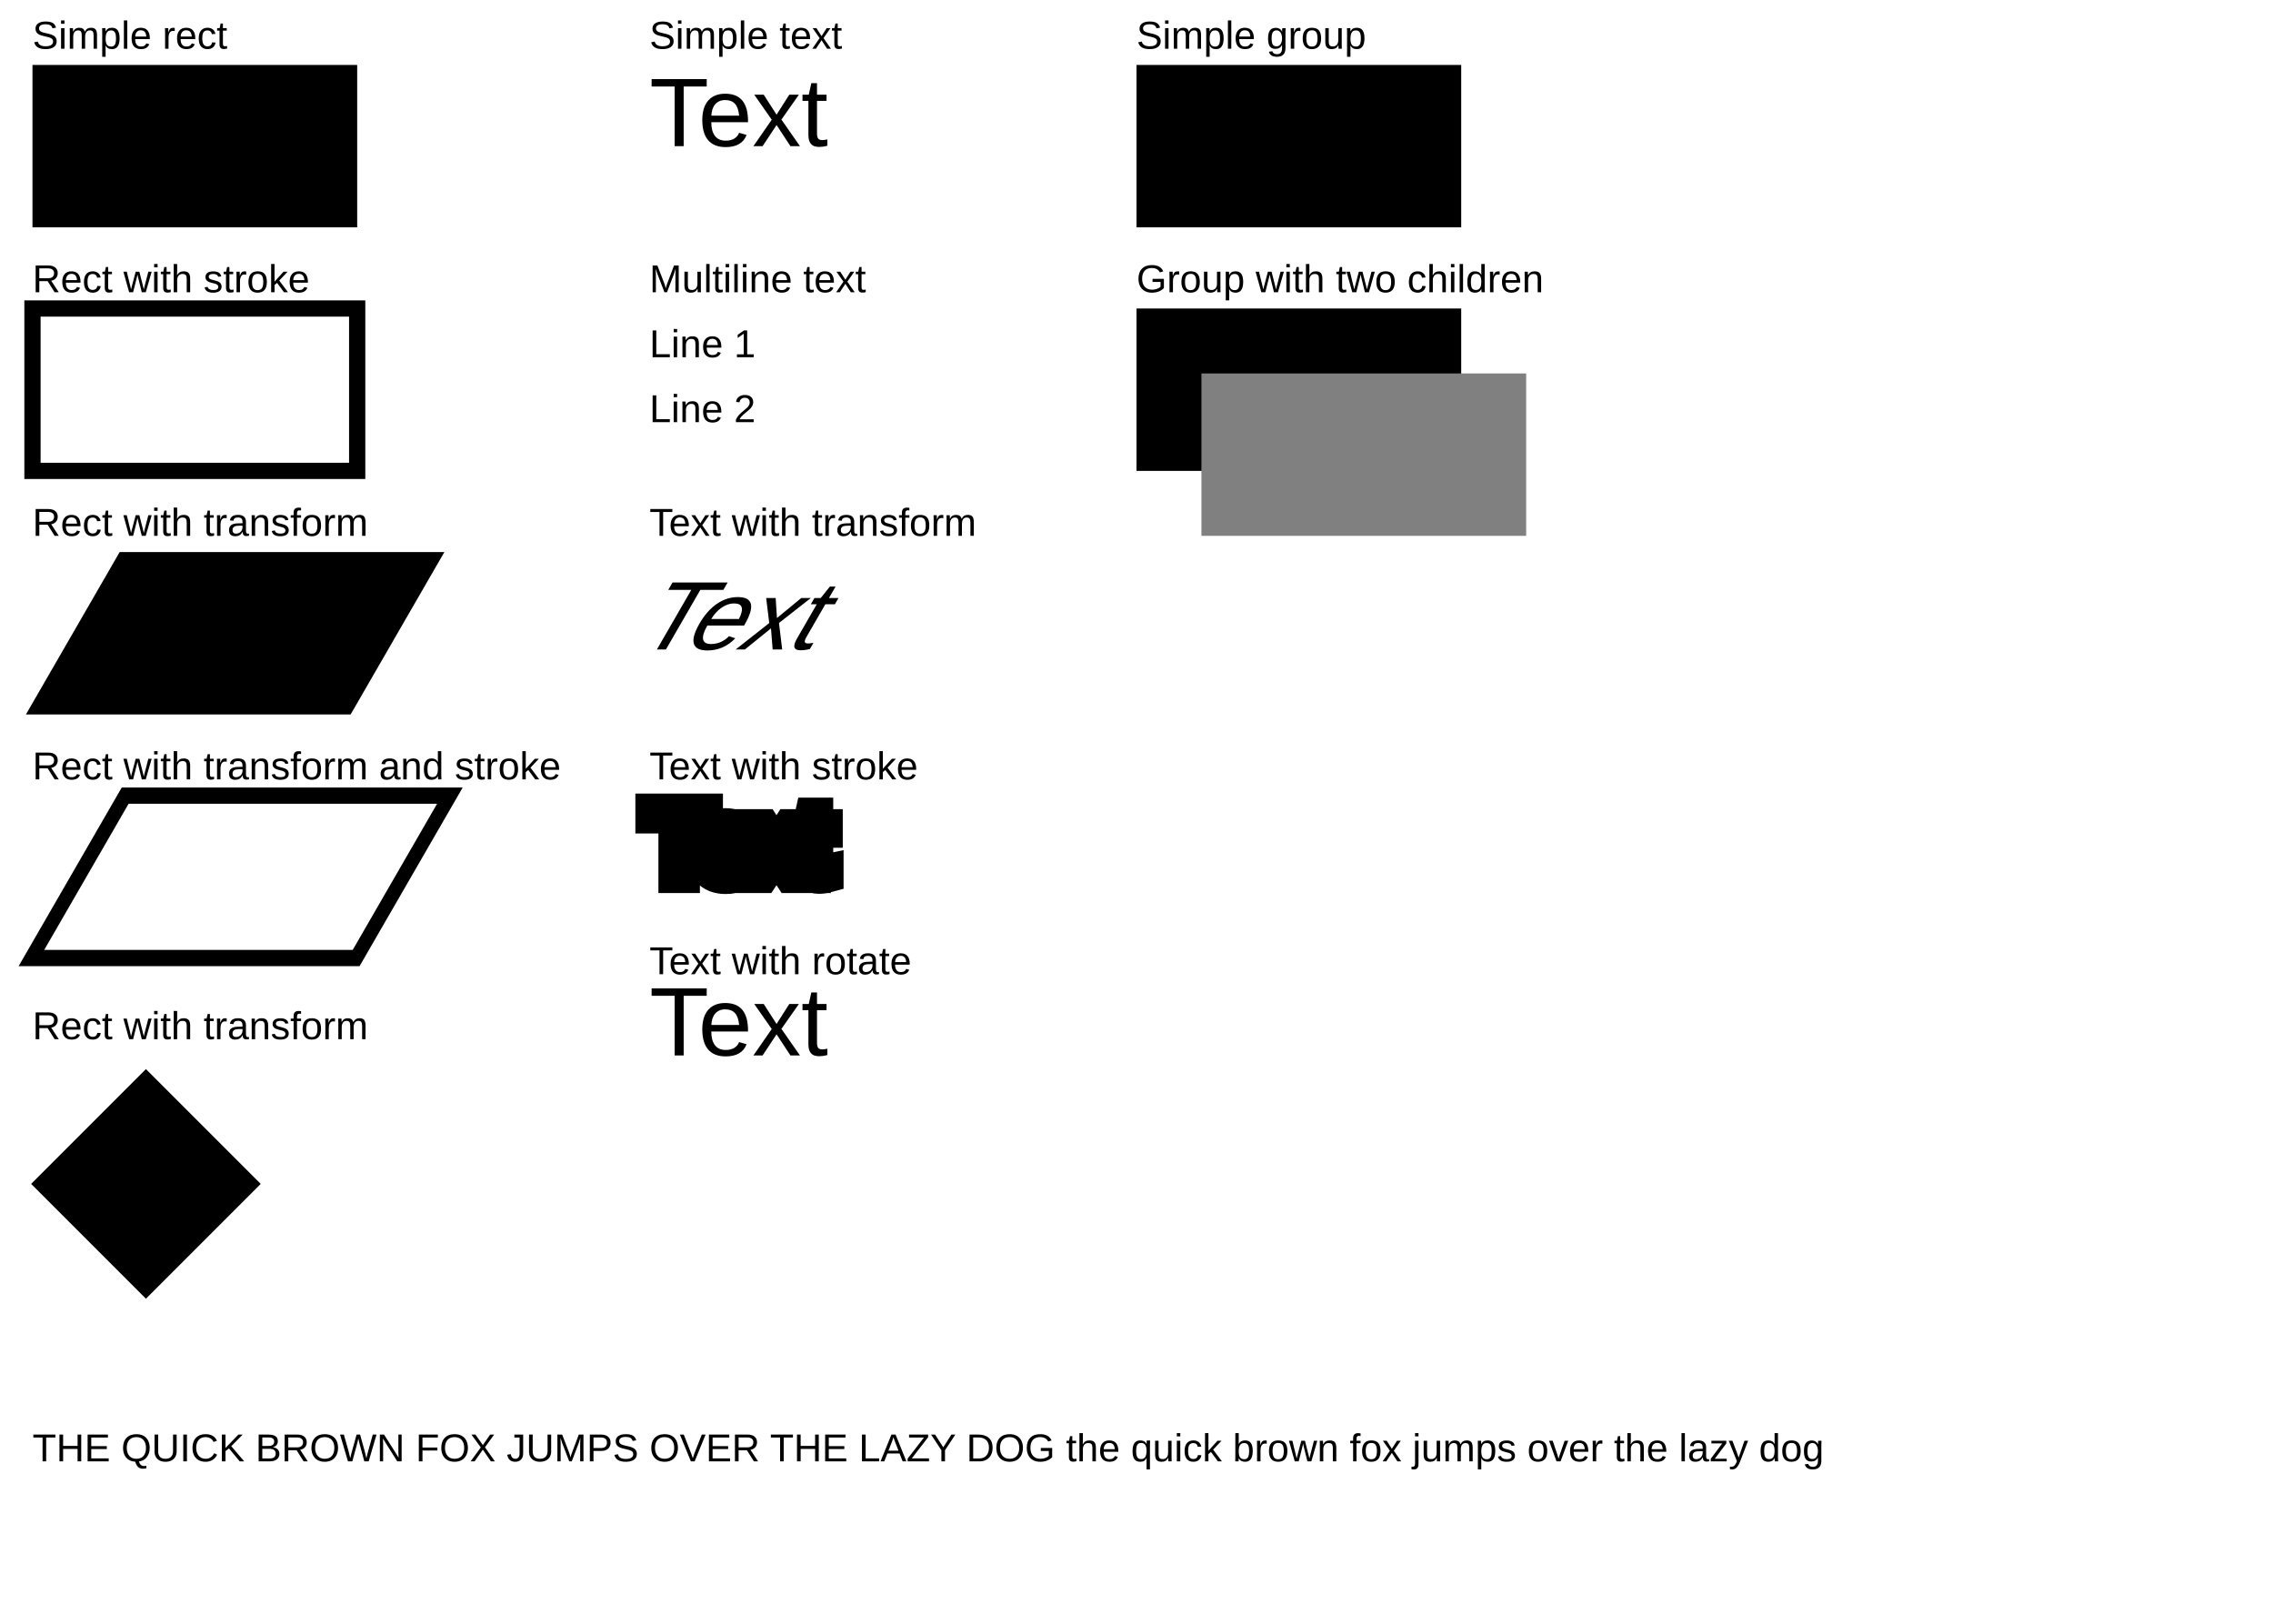
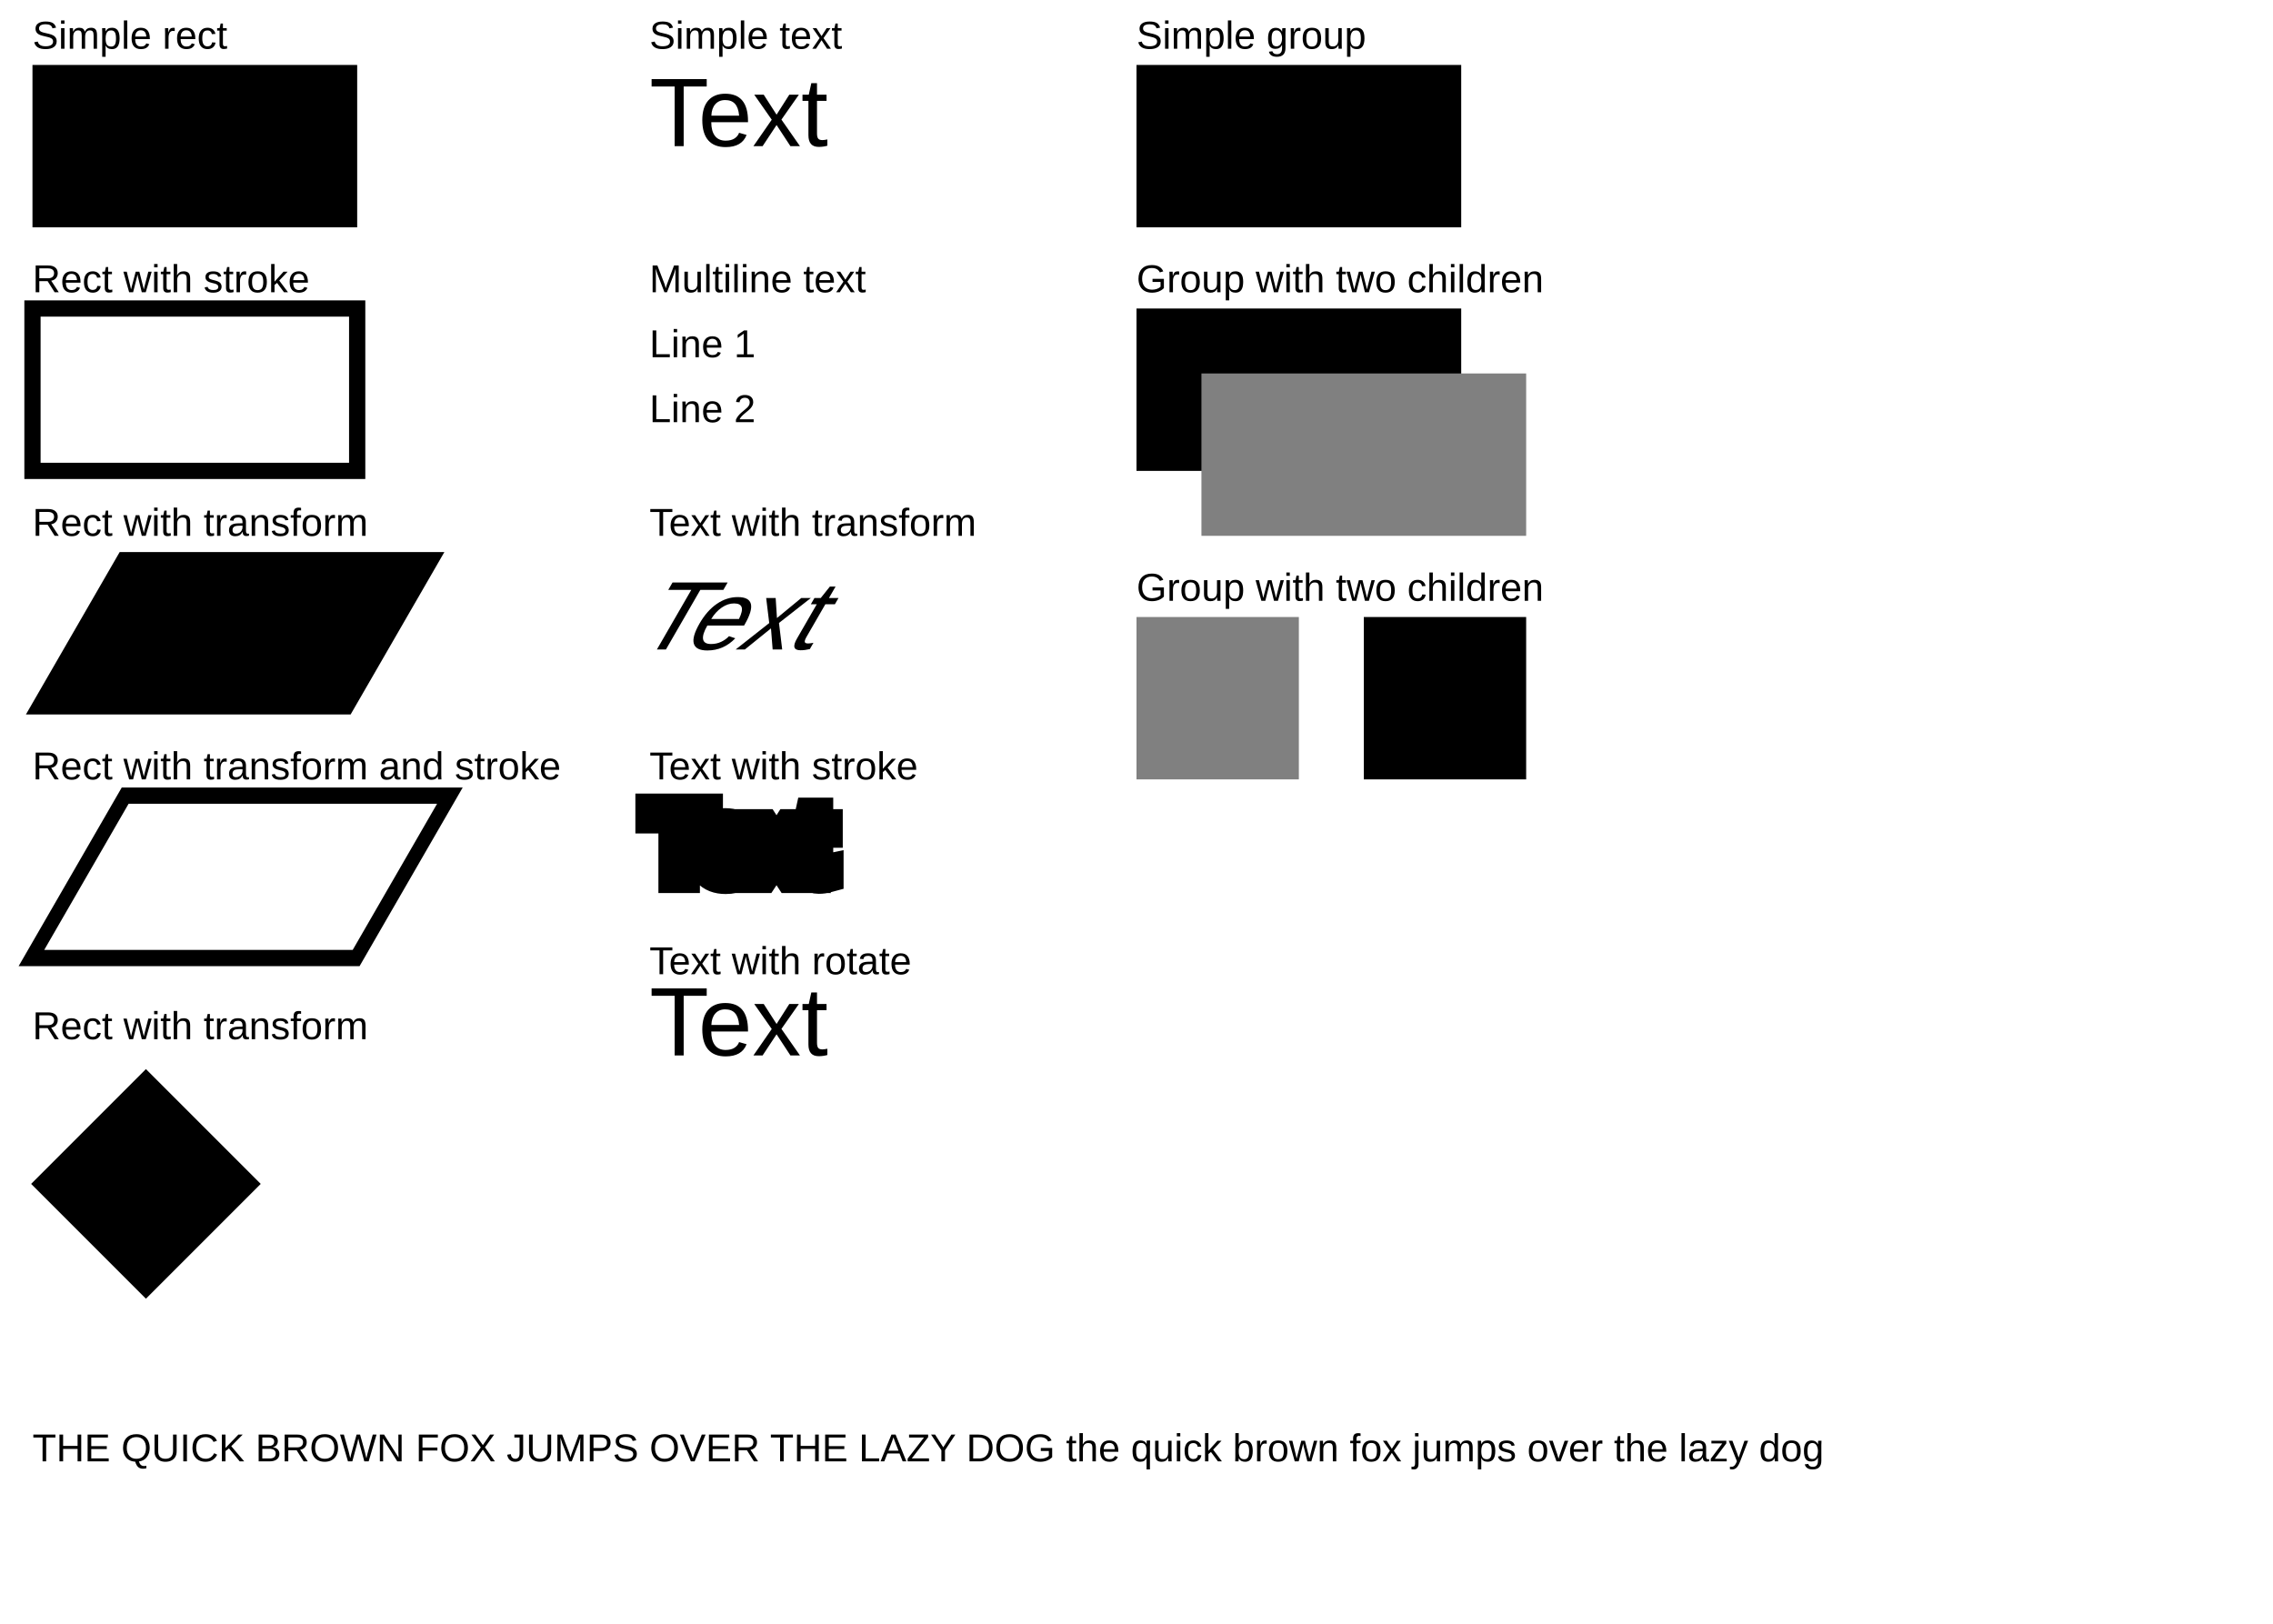
<svg xmlns="http://www.w3.org/2000/svg" width="700" height="500" font-family="Arial" font-size="12">
  <text x="10" y="15">Simple rect</text>
  <rect id="rect1" x="10" y="20" width="100" height="50" fill="black" />
  <text x="10" y="90">Rect with stroke</text>
  <rect id="rect2" x="10" y="95" width="100" height="50" fill="none" stroke="black" stroke-width="5" />
  <text x="10" y="165">Rect with transform</text>
  <rect id="rect3" x="10" y="170" width="100" height="50" fill="black" transform="translate(125) skewX(-30)" />
  <text x="10" y="240">Rect with transform and stroke</text>
  <rect id="rect4" x="10" y="245" width="100" height="50" fill="none" stroke="black" stroke-width="5" transform="translate(170) skewX(-30)" />
  <text x="10" y="320">Rect with transform</text>
  <rect id="rect5" x="10" y="300" width="50" height="50" fill="black" transform="translate(250 110) rotate(45)" />
  <text id="long_text" x="10" y="450">THE QUICK BROWN FOX JUMPS OVER THE LAZY DOG the quick brown fox jumps over the lazy dog</text>
  <text x="200" y="15">Simple text</text>
  <text id="text1" x="200" y="45" font-size="30">Text</text>
  <text x="200" y="90">Multiline text</text>
  <text id="text2">
    <tspan x="200" y="110">Line 1</tspan>
    <tspan x="200" y="130">Line 2</tspan>
  </text>
  <text x="200" y="165">Text with transform</text>
  <text id="text3" x="200" y="200" font-size="30" transform="translate(110) skewX(-30)">Text</text>
  <text x="200" y="240">Text with stroke</text>
  <text id="text4" x="200" y="270" font-size="30" stroke="black" stroke-width="10">Text</text>
  <text x="200" y="300">Text with rotate</text>
  <text id="text5" x="200" y="325" font-size="30" rotate="30">Text</text>
  <text x="350" y="15">Simple group</text>
  <g id="g1">
    <rect x="350" y="20" width="100" height="50" fill="black" />
  </g>
  <text x="350" y="90">Group with two children</text>
  <g id="g2">
    <rect x="350" y="95" width="100" height="50" fill="black" />
    <rect x="370" y="115" width="100" height="50" fill="gray" />
  </g>
+   <text x="350" y="185">Group with two children</text>
+   <g id="g3">
+     <rect x="420" y="190" width="50" height="50" fill="black" />
+     <rect x="350" y="190" width="50" height="50" fill="gray" />
+   </g>
</svg>
